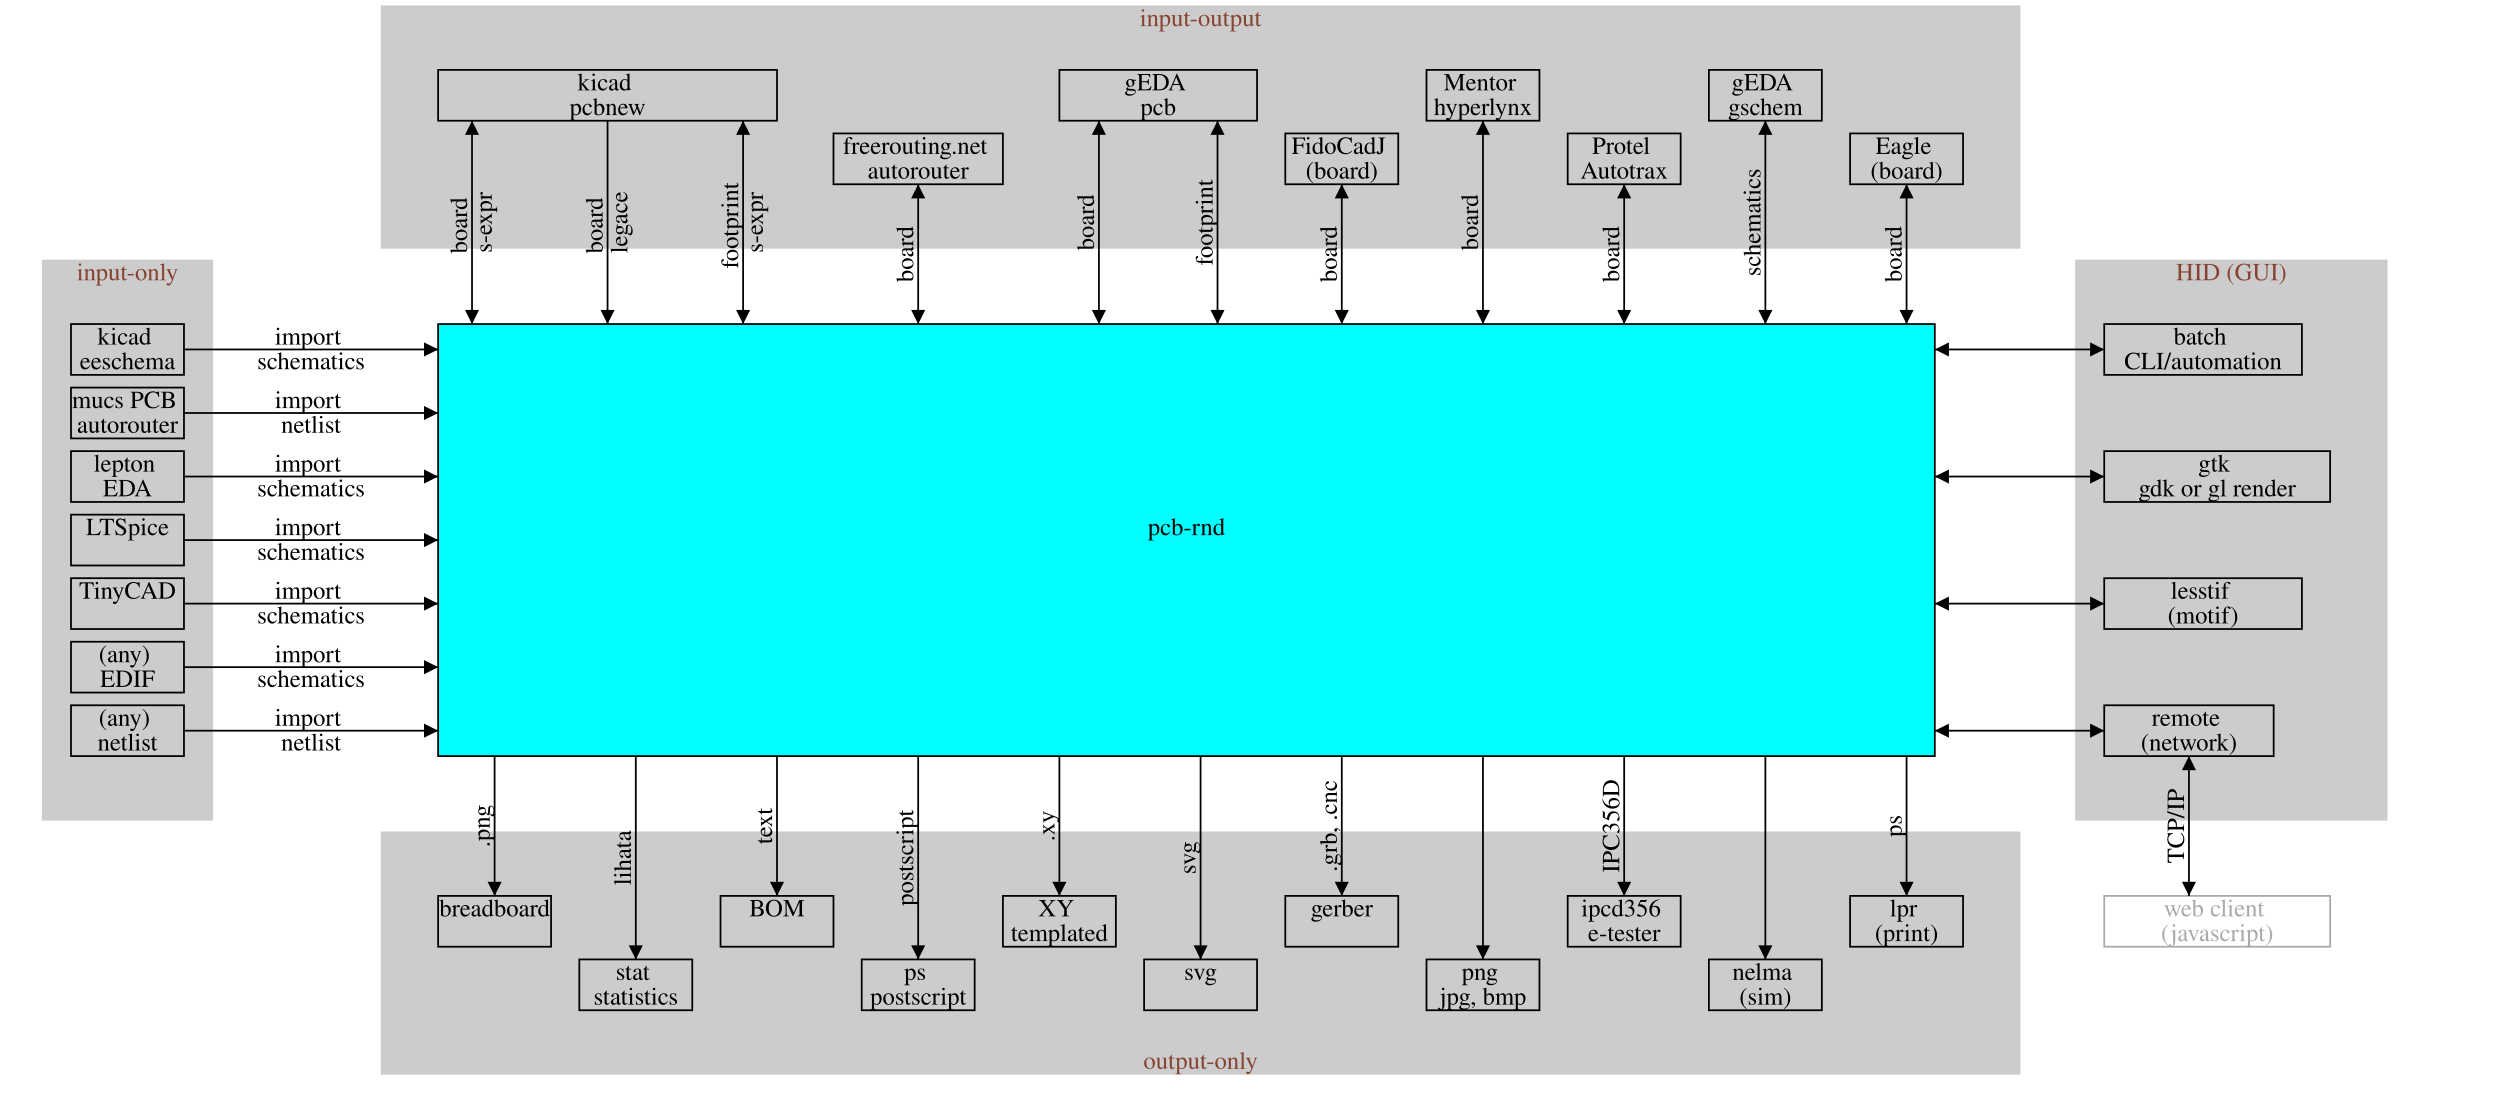
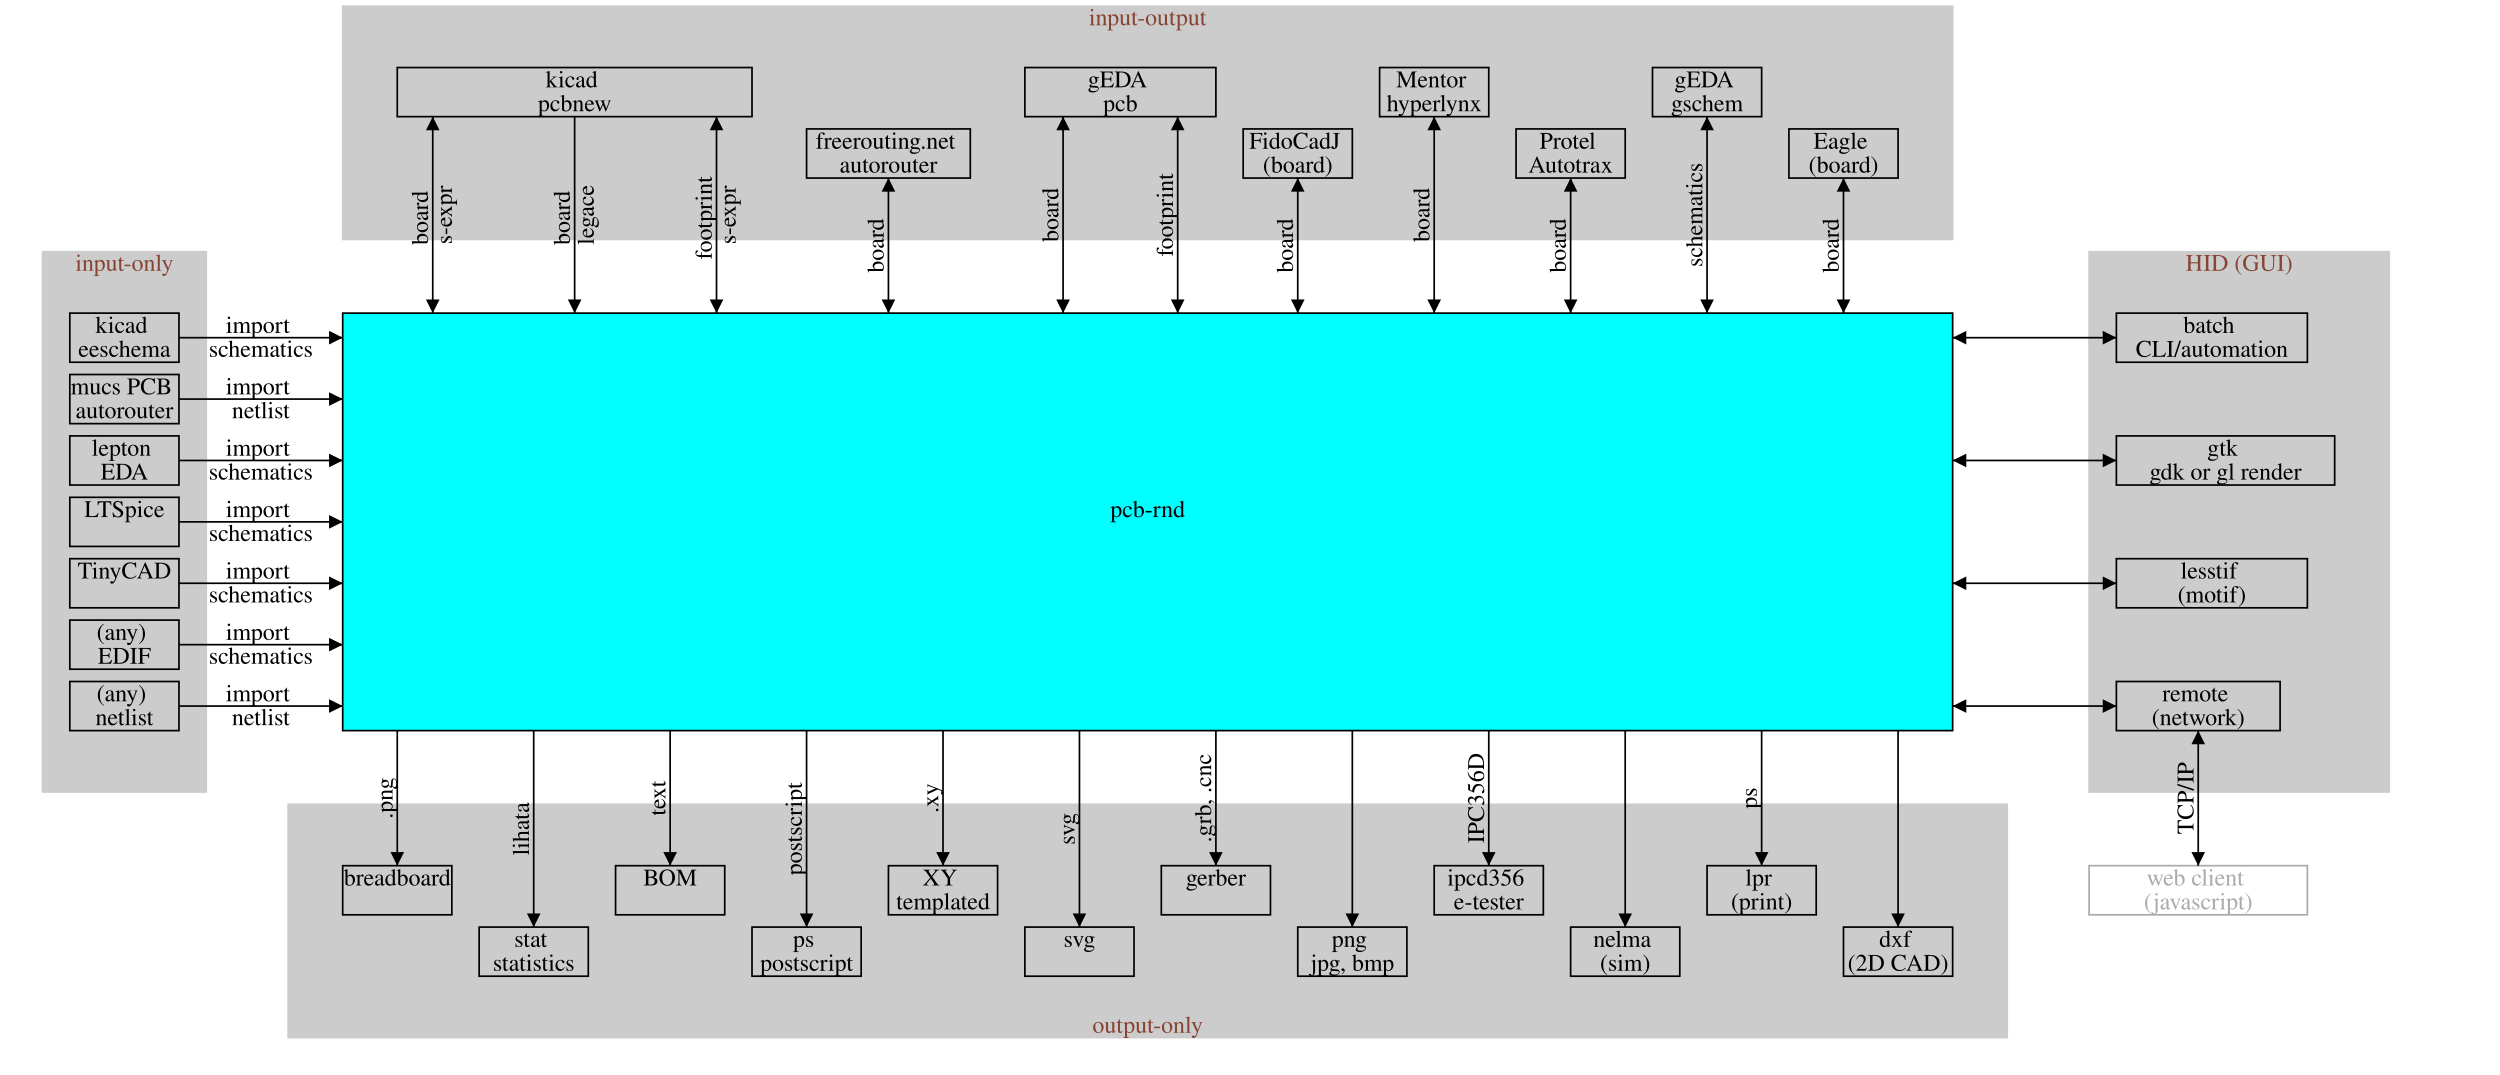
- <svg xmlns="http://www.w3.org/2000/svg" width="1376pt" height="612pt" viewBox="-8 -18 1384 630">
+ <svg xmlns="http://www.w3.org/2000/svg" width="1424pt" height="612pt" viewBox="-8 -18 1432 630">
  <g>
    <marker id="ahs" viewBox="0 0 60 60" refX="0" refY="30" markerUnits="strokeWidth" markerWidth="8" markerHeight="10" orient="auto">
      <path d="M 60 0 L 0 30 L 60 60 z" />
    </marker>
    <marker id="ahe" viewBox="-60 0 60 60" refX="0" refY="30" markerUnits="strokeWidth" markerWidth="8" markerHeight="10" orient="auto">
      <g transform="scale(-1 1)">
        <path d="M 60 0 L 0 30 L 60 60 z" />
      </g>
    </marker>
-     <polygon fill="#00ffff" stroke="#000000" points="224,165.6 1072,165.6  1072,410.4 224,410.4" />
+     <polygon fill="#00ffff" stroke="#000000" points="176,165.6 1120,165.6  1120,410.4 176,410.4" />
    <text fill="#000000" text-anchor="middle" x="648" y="288" font-family="Times,serif" font-size="14.00">
      <tspan dy="-0.2em">pcb-rnd</tspan>
    </text>
-     <polygon fill="#cccccc" stroke="#cccccc" points="192,-14.4 1120,-14.4  1120,122.4 192,122.4" />
-     <text fill="#884433" text-anchor="middle" x="656" y="-14.4" font-family="Times,serif" font-size="14.00">
+     <polygon fill="#cccccc" stroke="#cccccc" points="144,453.6 1152,453.6  1152,590.4 144,590.4" />
+     <text fill="#884433" text-anchor="middle" x="648" y="590.4" font-family="Times,serif" font-size="14.00">
+       <tspan dy="-0.2em">output-only</tspan>
+     </text>
+     <polygon fill="#cccccc" stroke="#cccccc" points="176,-14.4 1120,-14.4  1120,122.4 176,122.4" />
+     <text fill="#884433" text-anchor="middle" x="648" y="-14.4" font-family="Times,serif" font-size="14.00">
      <tspan dy="0.8em">input-output</tspan>
    </text>
-     <polygon fill="#cccccc" stroke="#cccccc" points="192,453.6 1120,453.6  1120,590.4 192,590.4" />
-     <text fill="#884433" text-anchor="middle" x="656" y="590.4" font-family="Times,serif" font-size="14.00">
-       <tspan dy="-0.2em">output-only</tspan>
-     </text>
-     <polygon fill="#cccccc" stroke="#cccccc" points="1152,129.6 1328,129.6  1328,446.4 1152,446.4" />
-     <text fill="#884433" text-anchor="middle" x="1240" y="129.6" font-family="Times,serif" font-size="14.00">
+     <polygon fill="#cccccc" stroke="#cccccc" points="1200,129.6 1376,129.6  1376,446.4 1200,446.4" />
+     <text fill="#884433" text-anchor="middle" x="1288" y="129.6" font-family="Times,serif" font-size="14.00">
      <tspan dy="0.8em">HID (GUI)</tspan>
    </text>
    <polygon fill="#cccccc" stroke="#cccccc" points="0,129.6 96,129.6  96,446.4 0,446.4" />
    <text fill="#884433" text-anchor="middle" x="48" y="129.6" font-family="Times,serif" font-size="14.00">
      <tspan dy="0.8em">input-only</tspan>
    </text>
-     <polygon fill="none" stroke="#000000" points="224,21.6 416,21.6  416,50.4 224,50.4" />
-     <text fill="#000000" text-anchor="middle" x="320" y="36" font-family="Times,serif" font-size="14.00">
+     <polygon fill="none" stroke="#000000" points="208,21.6 416,21.6  416,50.4 208,50.4" />
+     <text fill="#000000" text-anchor="middle" x="312" y="36" font-family="Times,serif" font-size="14.00">
      <tspan dy="-0.2em">kicad</tspan>
-       <tspan x="320" dy="1em">pcbnew</tspan>
-     </text>
-     <polygon fill="none" stroke="#000000" points="1168,237.6 1296,237.6  1296,266.4 1168,266.4" />
-     <text fill="#000000" text-anchor="middle" x="1232" y="252" font-family="Times,serif" font-size="14.00">
+       <tspan x="312" dy="1em">pcbnew</tspan>
+     </text>
+     <polygon fill="none" stroke="#000000" points="1216,237.6 1344,237.6  1344,266.4 1216,266.4" />
+     <text fill="#000000" text-anchor="middle" x="1280" y="252" font-family="Times,serif" font-size="14.00">
      <tspan dy="-0.2em">gtk</tspan>
-       <tspan x="1232" dy="1em">gdk or gl render</tspan>
-     </text>
-     <polygon fill="none" stroke="#aaaaaa" points="1168,489.6 1296,489.6  1296,518.4 1168,518.4" />
-     <text fill="#aaaaaa" text-anchor="middle" x="1232" y="504" font-family="Times,serif" font-size="14.00">
+       <tspan x="1280" dy="1em">gdk or gl render</tspan>
+     </text>
+     <polygon fill="none" stroke="#aaaaaa" points="1200,489.6 1328,489.6  1328,518.4 1200,518.4" />
+     <text fill="#aaaaaa" text-anchor="middle" x="1264" y="504" font-family="Times,serif" font-size="14.00">
      <tspan dy="-0.2em">web client</tspan>
-       <tspan x="1232" dy="1em">(javascript)</tspan>
-     </text>
-     <polygon fill="none" stroke="#000000" points="1168,165.6 1280,165.6  1280,194.4 1168,194.4" />
-     <text fill="#000000" text-anchor="middle" x="1224" y="180" font-family="Times,serif" font-size="14.00">
+       <tspan x="1264" dy="1em">(javascript)</tspan>
+     </text>
+     <polygon fill="none" stroke="#000000" points="1216,165.6 1328,165.6  1328,194.4 1216,194.4" />
+     <text fill="#000000" text-anchor="middle" x="1272" y="180" font-family="Times,serif" font-size="14.00">
      <tspan dy="-0.2em">batch</tspan>
-       <tspan x="1224" dy="1em">CLI/automation</tspan>
-     </text>
-     <polygon fill="none" stroke="#000000" points="1168,309.6 1280,309.6  1280,338.4 1168,338.4" />
-     <text fill="#000000" text-anchor="middle" x="1224" y="324" font-family="Times,serif" font-size="14.00">
+       <tspan x="1272" dy="1em">CLI/automation</tspan>
+     </text>
+     <polygon fill="none" stroke="#000000" points="1216,309.6 1328,309.6  1328,338.4 1216,338.4" />
+     <text fill="#000000" text-anchor="middle" x="1272" y="324" font-family="Times,serif" font-size="14.00">
      <tspan dy="-0.2em">lesstif</tspan>
-       <tspan x="1224" dy="1em">(motif)</tspan>
+       <tspan x="1272" dy="1em">(motif)</tspan>
    </text>
    <polygon fill="none" stroke="#000000" points="576,21.6 688,21.6  688,50.4 576,50.4" />
    <text fill="#000000" text-anchor="middle" x="632" y="36" font-family="Times,serif" font-size="14.00">
      <tspan dy="-0.2em">gEDA</tspan>
      <tspan x="632" dy="1em">pcb</tspan>
    </text>
-     <polygon fill="none" stroke="#000000" points="1168,381.6 1264,381.6  1264,410.4 1168,410.4" />
-     <text fill="#000000" text-anchor="middle" x="1216" y="396" font-family="Times,serif" font-size="14.00">
+     <polygon fill="none" stroke="#000000" points="1216,381.6 1312,381.6  1312,410.4 1216,410.4" />
+     <text fill="#000000" text-anchor="middle" x="1264" y="396" font-family="Times,serif" font-size="14.00">
      <tspan dy="-0.2em">remote</tspan>
-       <tspan x="1216" dy="1em">(network)</tspan>
+       <tspan x="1264" dy="1em">(network)</tspan>
    </text>
    <polygon fill="none" stroke="#000000" points="448,57.6 544,57.6  544,86.4 448,86.4" />
    <text fill="#000000" text-anchor="middle" x="496" y="72" font-family="Times,serif" font-size="14.00">
      <tspan dy="-0.2em">freerouting.net</tspan>
      <tspan x="496" dy="1em">autorouter</tspan>
    </text>
-     <polygon fill="none" stroke="#000000" points="864,489.6 928,489.6  928,518.4 864,518.4" />
-     <text fill="#000000" text-anchor="middle" x="896" y="504" font-family="Times,serif" font-size="14.00">
+     <polygon fill="none" stroke="#000000" points="816,489.6 880,489.6  880,518.4 816,518.4" />
+     <text fill="#000000" text-anchor="middle" x="848" y="504" font-family="Times,serif" font-size="14.00">
      <tspan dy="-0.2em">ipcd356</tspan>
-       <tspan x="896" dy="1em">e-tester</tspan>
-     </text>
-     <polygon fill="none" stroke="#000000" points="704,489.6 768,489.6  768,518.4 704,518.4" />
-     <text fill="#000000" text-anchor="middle" x="736" y="504" font-family="Times,serif" font-size="14.00">
+       <tspan x="848" dy="1em">e-tester</tspan>
+     </text>
+     <polygon fill="none" stroke="#000000" points="656,489.6 720,489.6  720,518.4 656,518.4" />
+     <text fill="#000000" text-anchor="middle" x="688" y="504" font-family="Times,serif" font-size="14.00">
      <tspan dy="-0.2em">gerber</tspan>
    </text>
    <polygon fill="none" stroke="#000000" points="16,345.6 80,345.6  80,374.4 16,374.4" />
    <text fill="#000000" text-anchor="middle" x="48" y="360" font-family="Times,serif" font-size="14.00">
      <tspan dy="-0.2em">(any)</tspan>
      <tspan x="48" dy="1em">EDIF</tspan>
    </text>
    <polygon fill="none" stroke="#000000" points="16,309.6 80,309.6  80,338.4 16,338.4" />
    <text fill="#000000" text-anchor="middle" x="48" y="324" font-family="Times,serif" font-size="14.00">
      <tspan dy="-0.2em">TinyCAD</tspan>
    </text>
    <polygon fill="none" stroke="#000000" points="16,273.6 80,273.6  80,302.4 16,302.4" />
    <text fill="#000000" text-anchor="middle" x="48" y="288" font-family="Times,serif" font-size="14.00">
      <tspan dy="-0.2em">LTSpice</tspan>
    </text>
-     <polygon fill="none" stroke="#000000" points="624,525.6 688,525.6  688,554.4 624,554.4" />
-     <text fill="#000000" text-anchor="middle" x="656" y="540" font-family="Times,serif" font-size="14.00">
+     <polygon fill="none" stroke="#000000" points="576,525.6 640,525.6  640,554.4 576,554.4" />
+     <text fill="#000000" text-anchor="middle" x="608" y="540" font-family="Times,serif" font-size="14.00">
      <tspan dy="-0.2em">svg</tspan>
    </text>
-     <polygon fill="none" stroke="#000000" points="544,489.6 608,489.6  608,518.4 544,518.4" />
-     <text fill="#000000" text-anchor="middle" x="576" y="504" font-family="Times,serif" font-size="14.00">
+     <polygon fill="none" stroke="#000000" points="496,489.6 560,489.6  560,518.4 496,518.4" />
+     <text fill="#000000" text-anchor="middle" x="528" y="504" font-family="Times,serif" font-size="14.00">
      <tspan dy="-0.2em">XY</tspan>
-       <tspan x="576" dy="1em">templated</tspan>
-     </text>
-     <polygon fill="none" stroke="#000000" points="1024,489.6 1088,489.6  1088,518.4 1024,518.4" />
-     <text fill="#000000" text-anchor="middle" x="1056" y="504" font-family="Times,serif" font-size="14.00">
+       <tspan x="528" dy="1em">templated</tspan>
+     </text>
+     <polygon fill="none" stroke="#000000" points="976,489.6 1040,489.6  1040,518.4 976,518.4" />
+     <text fill="#000000" text-anchor="middle" x="1008" y="504" font-family="Times,serif" font-size="14.00">
      <tspan dy="-0.2em">lpr</tspan>
-       <tspan x="1056" dy="1em">(print)</tspan>
-     </text>
-     <polygon fill="none" stroke="#000000" points="784,525.6 848,525.6  848,554.4 784,554.4" />
-     <text fill="#000000" text-anchor="middle" x="816" y="540" font-family="Times,serif" font-size="14.00">
+       <tspan x="1008" dy="1em">(print)</tspan>
+     </text>
+     <polygon fill="none" stroke="#000000" points="736,525.6 800,525.6  800,554.4 736,554.4" />
+     <text fill="#000000" text-anchor="middle" x="768" y="540" font-family="Times,serif" font-size="14.00">
      <tspan dy="-0.2em">png</tspan>
-       <tspan x="816" dy="1em">jpg, bmp</tspan>
-     </text>
-     <polygon fill="none" stroke="#000000" points="224,489.6 288,489.6  288,518.4 224,518.4" />
-     <text fill="#000000" text-anchor="middle" x="256" y="504" font-family="Times,serif" font-size="14.00">
+       <tspan x="768" dy="1em">jpg, bmp</tspan>
+     </text>
+     <polygon fill="none" stroke="#000000" points="176,489.6 240,489.6  240,518.4 176,518.4" />
+     <text fill="#000000" text-anchor="middle" x="208" y="504" font-family="Times,serif" font-size="14.00">
      <tspan dy="-0.2em">breadboard</tspan>
    </text>
-     <polygon fill="none" stroke="#000000" points="464,525.6 528,525.6  528,554.4 464,554.4" />
-     <text fill="#000000" text-anchor="middle" x="496" y="540" font-family="Times,serif" font-size="14.00">
+     <polygon fill="none" stroke="#000000" points="416,525.6 480,525.6  480,554.4 416,554.4" />
+     <text fill="#000000" text-anchor="middle" x="448" y="540" font-family="Times,serif" font-size="14.00">
      <tspan dy="-0.2em">ps</tspan>
-       <tspan x="496" dy="1em">postscript</tspan>
+       <tspan x="448" dy="1em">postscript</tspan>
    </text>
    <polygon fill="none" stroke="#000000" points="16,201.6 80,201.6  80,230.4 16,230.4" />
    <text fill="#000000" text-anchor="middle" x="48" y="216" font-family="Times,serif" font-size="14.00">
      <tspan dy="-0.2em">mucs PCB</tspan>
      <tspan x="48" dy="1em">autorouter</tspan>
    </text>
+     <polygon fill="none" stroke="#000000" points="1056,525.6 1120,525.6  1120,554.4 1056,554.4" />
+     <text fill="#000000" text-anchor="middle" x="1088" y="540" font-family="Times,serif" font-size="14.00">
+       <tspan dy="-0.2em">dxf</tspan>
+       <tspan x="1088" dy="1em">(2D CAD)</tspan>
+     </text>
    <polygon fill="none" stroke="#000000" points="16,237.6 80,237.6  80,266.4 16,266.4" />
    <text fill="#000000" text-anchor="middle" x="48" y="252" font-family="Times,serif" font-size="14.00">
      <tspan dy="-0.2em">lepton</tspan>
      <tspan x="48" dy="1em">EDA</tspan>
    </text>
-     <polygon fill="none" stroke="#000000" points="944,525.6 1008,525.6  1008,554.4 944,554.4" />
-     <text fill="#000000" text-anchor="middle" x="976" y="540" font-family="Times,serif" font-size="14.00">
+     <polygon fill="none" stroke="#000000" points="896,525.6 960,525.6  960,554.4 896,554.4" />
+     <text fill="#000000" text-anchor="middle" x="928" y="540" font-family="Times,serif" font-size="14.00">
      <tspan dy="-0.2em">nelma</tspan>
-       <tspan x="976" dy="1em">(sim)</tspan>
+       <tspan x="928" dy="1em">(sim)</tspan>
    </text>
    <polygon fill="none" stroke="#000000" points="16,165.6 80,165.6  80,194.4 16,194.4" />
    <text fill="#000000" text-anchor="middle" x="48" y="180" font-family="Times,serif" font-size="14.00">
      <tspan dy="-0.2em">kicad</tspan>
      <tspan x="48" dy="1em">eeschema</tspan>
    </text>
-     <polygon fill="none" stroke="#000000" points="384,489.6 448,489.6  448,518.4 384,518.4" />
-     <text fill="#000000" text-anchor="middle" x="416" y="504" font-family="Times,serif" font-size="14.00">
+     <polygon fill="none" stroke="#000000" points="336,489.6 400,489.6  400,518.4 336,518.4" />
+     <text fill="#000000" text-anchor="middle" x="368" y="504" font-family="Times,serif" font-size="14.00">
      <tspan dy="-0.2em">BOM</tspan>
    </text>
    <polygon fill="none" stroke="#000000" points="16,381.6 80,381.6  80,410.4 16,410.4" />
    <text fill="#000000" text-anchor="middle" x="48" y="396" font-family="Times,serif" font-size="14.00">
      <tspan dy="-0.2em">(any)</tspan>
      <tspan x="48" dy="1em">netlist</tspan>
    </text>
-     <polygon fill="none" stroke="#000000" points="304,525.6 368,525.6  368,554.4 304,554.4" />
-     <text fill="#000000" text-anchor="middle" x="336" y="540" font-family="Times,serif" font-size="14.00">
+     <polygon fill="none" stroke="#000000" points="256,525.6 320,525.6  320,554.4 256,554.4" />
+     <text fill="#000000" text-anchor="middle" x="288" y="540" font-family="Times,serif" font-size="14.00">
      <tspan dy="-0.2em">stat</tspan>
-       <tspan x="336" dy="1em">statistics</tspan>
+       <tspan x="288" dy="1em">statistics</tspan>
    </text>
    <polygon fill="none" stroke="#000000" points="784,21.6 848,21.6  848,50.4 784,50.4" />
    <text fill="#000000" text-anchor="middle" x="816" y="36" font-family="Times,serif" font-size="14.00">
      <tspan dy="-0.2em">Mentor</tspan>
      <tspan x="816" dy="1em">hyperlynx</tspan>
    </text>
    <polygon fill="none" stroke="#000000" points="944,21.6 1008,21.6  1008,50.4 944,50.4" />
    <text fill="#000000" text-anchor="middle" x="976" y="36" font-family="Times,serif" font-size="14.00">
      <tspan dy="-0.2em">gEDA</tspan>
      <tspan x="976" dy="1em">gschem</tspan>
    </text>
    <polygon fill="none" stroke="#000000" points="1024,57.6 1088,57.6  1088,86.4 1024,86.4" />
    <text fill="#000000" text-anchor="middle" x="1056" y="72" font-family="Times,serif" font-size="14.00">
      <tspan dy="-0.2em">Eagle</tspan>
      <tspan x="1056" dy="1em">(board)</tspan>
    </text>
    <polygon fill="none" stroke="#000000" points="704,57.6 768,57.6  768,86.4 704,86.4" />
    <text fill="#000000" text-anchor="middle" x="736" y="72" font-family="Times,serif" font-size="14.00">
      <tspan dy="-0.2em">FidoCadJ</tspan>
      <tspan x="736" dy="1em">(board)</tspan>
    </text>
    <polygon fill="none" stroke="#000000" points="864,57.6 928,57.6  928,86.4 864,86.4" />
    <text fill="#000000" text-anchor="middle" x="896" y="72" font-family="Times,serif" font-size="14.00">
      <tspan dy="-0.2em">Protel</tspan>
      <tspan x="896" dy="1em">Autotrax</tspan>
    </text>
-     <line marker-end="url(#ahe)" x1="80" y1="216" x2="224" y2="216" stroke="#000000" />
-     <text fill="#000000" text-anchor="middle" x="152" y="216" font-family="Times,serif" font-size="14.00">
-       <tspan dy="-0.2em">import</tspan>
-       <tspan x="152" dy="1em">netlist</tspan>
-     </text>
-     <line marker-end="url(#ahe)" x1="80" y1="252" x2="224" y2="252" stroke="#000000" />
-     <text fill="#000000" text-anchor="middle" x="152" y="252" font-family="Times,serif" font-size="14.00">
-       <tspan dy="-0.2em">import</tspan>
-       <tspan x="152" dy="1em">schematics</tspan>
-     </text>
-     <line marker-end="url(#ahe)" x1="80" y1="360" x2="224" y2="360" stroke="#000000" />
-     <text fill="#000000" text-anchor="middle" x="152" y="360" font-family="Times,serif" font-size="14.00">
-       <tspan dy="-0.2em">import</tspan>
-       <tspan x="152" dy="1em">schematics</tspan>
-     </text>
-     <line marker-end="url(#ahe)" x1="80" y1="288" x2="224" y2="288" stroke="#000000" />
-     <text fill="#000000" text-anchor="middle" x="152" y="288" font-family="Times,serif" font-size="14.00">
-       <tspan dy="-0.2em">import</tspan>
-       <tspan x="152" dy="1em">schematics</tspan>
-     </text>
+     <line marker-end="url(#ahe)" x1="928" y1="410.4" x2="928" y2="525.6" stroke="#000000" />
+     <line marker-end="url(#ahe)" x1="80" y1="288" x2="176" y2="288" stroke="#000000" />
+     <text fill="#000000" text-anchor="middle" x="128" y="288" font-family="Times,serif" font-size="14.00">
+       <tspan dy="-0.2em">import</tspan>
+       <tspan x="128" dy="1em">schematics</tspan>
+     </text>
+     <line marker-end="url(#ahe)" x1="80" y1="216" x2="176" y2="216" stroke="#000000" />
+     <text fill="#000000" text-anchor="middle" x="128" y="216" font-family="Times,serif" font-size="14.00">
+       <tspan dy="-0.2em">import</tspan>
+       <tspan x="128" dy="1em">netlist</tspan>
+     </text>
+     <line marker-end="url(#ahe)" x1="80" y1="396" x2="176" y2="396" stroke="#000000" />
+     <text fill="#000000" text-anchor="middle" x="128" y="396" font-family="Times,serif" font-size="14.00">
+       <tspan dy="-0.2em">import</tspan>
+       <tspan x="128" dy="1em">netlist</tspan>
+     </text>
+     <line marker-end="url(#ahe)" x1="80" y1="324" x2="176" y2="324" stroke="#000000" />
+     <text fill="#000000" text-anchor="middle" x="128" y="324" font-family="Times,serif" font-size="14.00">
+       <tspan dy="-0.2em">import</tspan>
+       <tspan x="128" dy="1em">schematics</tspan>
+     </text>
+     <line marker-end="url(#ahe)" x1="80" y1="252" x2="176" y2="252" stroke="#000000" />
+     <text fill="#000000" text-anchor="middle" x="128" y="252" font-family="Times,serif" font-size="14.00">
+       <tspan dy="-0.2em">import</tspan>
+       <tspan x="128" dy="1em">schematics</tspan>
+     </text>
+     <line marker-end="url(#ahe)" x1="80" y1="360" x2="176" y2="360" stroke="#000000" />
+     <text fill="#000000" text-anchor="middle" x="128" y="360" font-family="Times,serif" font-size="14.00">
+       <tspan dy="-0.2em">import</tspan>
+       <tspan x="128" dy="1em">schematics</tspan>
+     </text>
+     <line marker-end="url(#ahe)" marker-start="url(#ahs)" x1="598.4" y1="50.4" x2="598.4" y2="165.6" stroke="#000000" />
+     <g transform="rotate(-90 598.4 108)">
+       <text fill="#000000" text-anchor="middle" x="598.4" y="108" font-family="Times,serif" font-size="14.00">
+         <tspan dy="-0.2em">board</tspan>
+       </text>
+     </g>
    <line marker-end="url(#ahe)" marker-start="url(#ahs)" x1="816" y1="50.4" x2="816" y2="165.6" stroke="#000000" />
    <g transform="rotate(-90 816 108)">
      <text fill="#000000" text-anchor="middle" x="816" y="108" font-family="Times,serif" font-size="14.00">
        <tspan dy="-0.2em">board</tspan>
      </text>
    </g>
-     <line marker-end="url(#ahe)" x1="80" y1="396" x2="224" y2="396" stroke="#000000" />
-     <text fill="#000000" text-anchor="middle" x="152" y="396" font-family="Times,serif" font-size="14.00">
-       <tspan dy="-0.2em">import</tspan>
-       <tspan x="152" dy="1em">netlist</tspan>
-     </text>
+     <line marker-end="url(#ahe)" x1="312" y1="50.4" x2="312" y2="165.6" stroke="#000000" />
+     <g transform="rotate(-90 312 108)">
+       <text fill="#000000" text-anchor="middle" x="312" y="108" font-family="Times,serif" font-size="14.00">
+         <tspan dy="-0.2em">board</tspan>
+         <tspan x="312" dy="1em">legace</tspan>
+       </text>
+     </g>
    <line marker-end="url(#ahe)" marker-start="url(#ahs)" x1="665.6" y1="50.4" x2="665.6" y2="165.6" stroke="#000000" />
    <g transform="rotate(-90 665.6 108)">
      <text fill="#000000" text-anchor="middle" x="665.6" y="108" font-family="Times,serif" font-size="14.00">
        <tspan dy="-0.2em">footprint</tspan>
      </text>
    </g>
-     <line marker-end="url(#ahe)" x1="80" y1="324" x2="224" y2="324" stroke="#000000" />
-     <text fill="#000000" text-anchor="middle" x="152" y="324" font-family="Times,serif" font-size="14.00">
-       <tspan dy="-0.2em">import</tspan>
-       <tspan x="152" dy="1em">schematics</tspan>
-     </text>
+     <line marker-end="url(#ahe)" x1="368" y1="410.4" x2="368" y2="489.6" stroke="#000000" />
+     <g transform="rotate(-90 368 450)">
+       <text fill="#000000" text-anchor="middle" x="368" y="450" font-family="Times,serif" font-size="14.00">
+         <tspan dy="-0.2em">text</tspan>
+       </text>
+     </g>
+     <line marker-end="url(#ahe)" marker-start="url(#ahs)" x1="736" y1="86.4" x2="736" y2="165.6" stroke="#000000" />
+     <g transform="rotate(-90 736 126)">
+       <text fill="#000000" text-anchor="middle" x="736" y="126" font-family="Times,serif" font-size="14.00">
+         <tspan dy="-0.2em">board</tspan>
+       </text>
+     </g>
    <line marker-end="url(#ahe)" marker-start="url(#ahs)" x1="976" y1="50.4" x2="976" y2="165.6" stroke="#000000" />
    <g transform="rotate(-90 976 108)">
      <text fill="#000000" text-anchor="middle" x="976" y="108" font-family="Times,serif" font-size="14.00">
        <tspan dy="-0.2em">schematics</tspan>
      </text>
    </g>
-     <line marker-end="url(#ahe)" marker-start="url(#ahs)" x1="243.2" y1="50.4" x2="243.2" y2="165.6" stroke="#000000" />
-     <g transform="rotate(-90 243.2 108)">
-       <text fill="#000000" text-anchor="middle" x="243.2" y="108" font-family="Times,serif" font-size="14.00">
-         <tspan dy="-0.2em">board</tspan>
-         <tspan x="243.2" dy="1em">s-expr</tspan>
-       </text>
-     </g>
-     <line marker-end="url(#ahe)" marker-start="url(#ahs)" x1="598.4" y1="50.4" x2="598.4" y2="165.6" stroke="#000000" />
-     <g transform="rotate(-90 598.4 108)">
-       <text fill="#000000" text-anchor="middle" x="598.4" y="108" font-family="Times,serif" font-size="14.00">
-         <tspan dy="-0.2em">board</tspan>
-       </text>
-     </g>
+     <line marker-end="url(#ahe)" marker-start="url(#ahs)" x1="395.2" y1="50.4" x2="395.2" y2="165.6" stroke="#000000" />
+     <g transform="rotate(-90 395.2 108)">
+       <text fill="#000000" text-anchor="middle" x="395.2" y="108" font-family="Times,serif" font-size="14.00">
+         <tspan dy="-0.2em">footprint</tspan>
+         <tspan x="395.2" dy="1em">s-expr</tspan>
+       </text>
+     </g>
+     <line marker-end="url(#ahe)" marker-start="url(#ahs)" x1="228.8" y1="50.4" x2="228.8" y2="165.6" stroke="#000000" />
+     <g transform="rotate(-90 228.8 108)">
+       <text fill="#000000" text-anchor="middle" x="228.8" y="108" font-family="Times,serif" font-size="14.00">
+         <tspan dy="-0.2em">board</tspan>
+         <tspan x="228.8" dy="1em">s-expr</tspan>
+       </text>
+     </g>
+     <line marker-end="url(#ahe)" x1="528" y1="410.4" x2="528" y2="489.6" stroke="#000000" />
+     <g transform="rotate(-90 528 450)">
+       <text fill="#000000" text-anchor="middle" x="528" y="450" font-family="Times,serif" font-size="14.00">
+         <tspan dy="-0.2em">.xy</tspan>
+       </text>
+     </g>
+     <line marker-end="url(#ahe)" marker-start="url(#ahs)" x1="896" y1="86.4" x2="896" y2="165.6" stroke="#000000" />
+     <g transform="rotate(-90 896 126)">
+       <text fill="#000000" text-anchor="middle" x="896" y="126" font-family="Times,serif" font-size="14.00">
+         <tspan dy="-0.2em">board</tspan>
+       </text>
+     </g>
+     <line marker-end="url(#ahe)" x1="208" y1="410.4" x2="208" y2="489.6" stroke="#000000" />
+     <g transform="rotate(-90 208 450)">
+       <text fill="#000000" text-anchor="middle" x="208" y="450" font-family="Times,serif" font-size="14.00">
+         <tspan dy="-0.2em">.png</tspan>
+       </text>
+     </g>
+     <line marker-end="url(#ahe)" marker-start="url(#ahs)" x1="1120" y1="180" x2="1216" y2="180" stroke="#000000" />
    <line marker-end="url(#ahe)" marker-start="url(#ahs)" x1="496" y1="86.4" x2="496" y2="165.6" stroke="#000000" />
    <g transform="rotate(-90 496 126)">
      <text fill="#000000" text-anchor="middle" x="496" y="126" font-family="Times,serif" font-size="14.00">
        <tspan dy="-0.2em">board</tspan>
      </text>
    </g>
-     <line marker-end="url(#ahe)" x1="576" y1="410.4" x2="576" y2="489.6" stroke="#000000" />
-     <g transform="rotate(-90 576 450)">
-       <text fill="#000000" text-anchor="middle" x="576" y="450" font-family="Times,serif" font-size="14.00">
-         <tspan dy="-0.2em">.xy</tspan>
-       </text>
-     </g>
-     <line marker-end="url(#ahe)" x1="320" y1="50.4" x2="320" y2="165.6" stroke="#000000" />
-     <g transform="rotate(-90 320 108)">
-       <text fill="#000000" text-anchor="middle" x="320" y="108" font-family="Times,serif" font-size="14.00">
-         <tspan dy="-0.2em">board</tspan>
-         <tspan x="320" dy="1em">legace</tspan>
-       </text>
-     </g>
-     <line marker-end="url(#ahe)" x1="256" y1="410.4" x2="256" y2="489.6" stroke="#000000" />
-     <g transform="rotate(-90 256 450)">
-       <text fill="#000000" text-anchor="middle" x="256" y="450" font-family="Times,serif" font-size="14.00">
-         <tspan dy="-0.2em">.png</tspan>
-       </text>
-     </g>
+     <line marker-end="url(#ahe)" x1="848" y1="410.4" x2="848" y2="489.6" stroke="#000000" />
+     <g transform="rotate(-90 848 450)">
+       <text fill="#000000" text-anchor="middle" x="848" y="450" font-family="Times,serif" font-size="14.00">
+         <tspan dy="-0.2em">IPC356D</tspan>
+       </text>
+     </g>
+     <line marker-end="url(#ahe)" x1="288" y1="410.4" x2="288" y2="525.6" stroke="#000000" />
+     <g transform="rotate(-90 288 468)">
+       <text fill="#000000" text-anchor="middle" x="288" y="468" font-family="Times,serif" font-size="14.00">
+         <tspan dy="-0.2em">lihata</tspan>
+       </text>
+     </g>
+     <line marker-end="url(#ahe)" x1="688" y1="410.4" x2="688" y2="489.6" stroke="#000000" />
+     <g transform="rotate(-90 688 450)">
+       <text fill="#000000" text-anchor="middle" x="688" y="450" font-family="Times,serif" font-size="14.00">
+         <tspan dy="-0.2em">.grb, .cnc</tspan>
+       </text>
+     </g>
+     <line marker-end="url(#ahe)" marker-start="url(#ahs)" x1="1120" y1="252" x2="1216" y2="252" stroke="#000000" />
    <line marker-end="url(#ahe)" marker-start="url(#ahs)" x1="1056" y1="86.4" x2="1056" y2="165.6" stroke="#000000" />
    <g transform="rotate(-90 1056 126)">
      <text fill="#000000" text-anchor="middle" x="1056" y="126" font-family="Times,serif" font-size="14.00">
        <tspan dy="-0.2em">board</tspan>
      </text>
    </g>
-     <line marker-end="url(#ahe)" marker-start="url(#ahs)" x1="736" y1="86.4" x2="736" y2="165.6" stroke="#000000" />
-     <g transform="rotate(-90 736 126)">
-       <text fill="#000000" text-anchor="middle" x="736" y="126" font-family="Times,serif" font-size="14.00">
-         <tspan dy="-0.2em">board</tspan>
-       </text>
-     </g>
-     <line marker-end="url(#ahe)" x1="736" y1="410.4" x2="736" y2="489.6" stroke="#000000" />
-     <g transform="rotate(-90 736 450)">
-       <text fill="#000000" text-anchor="middle" x="736" y="450" font-family="Times,serif" font-size="14.00">
-         <tspan dy="-0.2em">.grb, .cnc</tspan>
-       </text>
-     </g>
-     <line marker-end="url(#ahe)" marker-start="url(#ahs)" x1="396.8" y1="50.4" x2="396.8" y2="165.6" stroke="#000000" />
-     <g transform="rotate(-90 396.8 108)">
-       <text fill="#000000" text-anchor="middle" x="396.8" y="108" font-family="Times,serif" font-size="14.00">
-         <tspan dy="-0.2em">footprint</tspan>
-         <tspan x="396.8" dy="1em">s-expr</tspan>
-       </text>
-     </g>
-     <line marker-end="url(#ahe)" x1="416" y1="410.4" x2="416" y2="489.6" stroke="#000000" />
-     <g transform="rotate(-90 416 450)">
-       <text fill="#000000" text-anchor="middle" x="416" y="450" font-family="Times,serif" font-size="14.00">
-         <tspan dy="-0.2em">text</tspan>
-       </text>
-     </g>
-     <line marker-end="url(#ahe)" x1="1056" y1="410.4" x2="1056" y2="489.6" stroke="#000000" />
-     <g transform="rotate(-90 1056 450)">
-       <text fill="#000000" text-anchor="middle" x="1056" y="450" font-family="Times,serif" font-size="14.00">
+     <line marker-end="url(#ahe)" x1="1008" y1="410.4" x2="1008" y2="489.6" stroke="#000000" />
+     <g transform="rotate(-90 1008 450)">
+       <text fill="#000000" text-anchor="middle" x="1008" y="450" font-family="Times,serif" font-size="14.00">
        <tspan dy="-0.2em">ps</tspan>
      </text>
    </g>
-     <line marker-end="url(#ahe)" marker-start="url(#ahs)" x1="1072" y1="396" x2="1168" y2="396" stroke="#000000" />
-     <line marker-end="url(#ahe)" marker-start="url(#ahs)" x1="1072" y1="180" x2="1168" y2="180" stroke="#000000" />
-     <line marker-end="url(#ahe)" marker-start="url(#ahs)" x1="896" y1="86.4" x2="896" y2="165.6" stroke="#000000" />
-     <g transform="rotate(-90 896 126)">
-       <text fill="#000000" text-anchor="middle" x="896" y="126" font-family="Times,serif" font-size="14.00">
-         <tspan dy="-0.2em">board</tspan>
-       </text>
-     </g>
-     <line marker-end="url(#ahe)" x1="80" y1="180" x2="224" y2="180" stroke="#000000" />
-     <text fill="#000000" text-anchor="middle" x="152" y="180" font-family="Times,serif" font-size="14.00">
-       <tspan dy="-0.2em">import</tspan>
-       <tspan x="152" dy="1em">schematics</tspan>
-     </text>
-     <line marker-end="url(#ahe)" x1="656" y1="410.4" x2="656" y2="525.6" stroke="#000000" />
-     <g transform="rotate(-90 656 468)">
-       <text fill="#000000" text-anchor="middle" x="656" y="468" font-family="Times,serif" font-size="14.00">
+     <line marker-end="url(#ahe)" marker-start="url(#ahs)" x1="1120" y1="324" x2="1216" y2="324" stroke="#000000" />
+     <line marker-end="url(#ahe)" x1="80" y1="180" x2="176" y2="180" stroke="#000000" />
+     <text fill="#000000" text-anchor="middle" x="128" y="180" font-family="Times,serif" font-size="14.00">
+       <tspan dy="-0.2em">import</tspan>
+       <tspan x="128" dy="1em">schematics</tspan>
+     </text>
+     <line marker-end="url(#ahe)" x1="448" y1="410.4" x2="448" y2="525.6" stroke="#000000" />
+     <g transform="rotate(-90 448 468)">
+       <text fill="#000000" text-anchor="middle" x="448" y="468" font-family="Times,serif" font-size="14.00">
+         <tspan dy="-0.2em">postscript</tspan>
+       </text>
+     </g>
+     <line marker-end="url(#ahe)" marker-start="url(#ahs)" x1="1120" y1="396" x2="1216" y2="396" stroke="#000000" />
+     <line marker-end="url(#ahe)" x1="1088" y1="410.4" x2="1088" y2="525.6" stroke="#000000" />
+     <line marker-end="url(#ahe)" marker-start="url(#ahs)" x1="1264" y1="410.4" x2="1264" y2="489.6" stroke="#000000" />
+     <g transform="rotate(-90 1264 450)">
+       <text fill="#000000" text-anchor="middle" x="1264" y="450" font-family="Times,serif" font-size="14.00">
+         <tspan dy="-0.2em">TCP/IP</tspan>
+       </text>
+     </g>
+     <line marker-end="url(#ahe)" x1="608" y1="410.4" x2="608" y2="525.6" stroke="#000000" />
+     <g transform="rotate(-90 608 468)">
+       <text fill="#000000" text-anchor="middle" x="608" y="468" font-family="Times,serif" font-size="14.00">
        <tspan dy="-0.2em">svg</tspan>
      </text>
    </g>
-     <line marker-end="url(#ahe)" marker-start="url(#ahs)" x1="1216" y1="410.4" x2="1216" y2="489.6" stroke="#000000" />
-     <g transform="rotate(-90 1216 450)">
-       <text fill="#000000" text-anchor="middle" x="1216" y="450" font-family="Times,serif" font-size="14.00">
-         <tspan dy="-0.2em">TCP/IP</tspan>
-       </text>
-     </g>
-     <line marker-end="url(#ahe)" x1="336" y1="410.4" x2="336" y2="525.6" stroke="#000000" />
-     <g transform="rotate(-90 336 468)">
-       <text fill="#000000" text-anchor="middle" x="336" y="468" font-family="Times,serif" font-size="14.00">
-         <tspan dy="-0.2em">lihata</tspan>
-       </text>
-     </g>
-     <line marker-end="url(#ahe)" marker-start="url(#ahs)" x1="1072" y1="252" x2="1168" y2="252" stroke="#000000" />
-     <line marker-end="url(#ahe)" x1="896" y1="410.4" x2="896" y2="489.6" stroke="#000000" />
-     <g transform="rotate(-90 896 450)">
-       <text fill="#000000" text-anchor="middle" x="896" y="450" font-family="Times,serif" font-size="14.00">
-         <tspan dy="-0.2em">IPC356D</tspan>
-       </text>
-     </g>
-     <line marker-end="url(#ahe)" marker-start="url(#ahs)" x1="1072" y1="324" x2="1168" y2="324" stroke="#000000" />
-     <line marker-end="url(#ahe)" x1="816" y1="410.4" x2="816" y2="525.6" stroke="#000000" />
-     <line marker-end="url(#ahe)" x1="496" y1="410.4" x2="496" y2="525.6" stroke="#000000" />
-     <g transform="rotate(-90 496 468)">
-       <text fill="#000000" text-anchor="middle" x="496" y="468" font-family="Times,serif" font-size="14.00">
-         <tspan dy="-0.2em">postscript</tspan>
-       </text>
-     </g>
-     <line marker-end="url(#ahe)" x1="976" y1="410.4" x2="976" y2="525.6" stroke="#000000" />
+     <line marker-end="url(#ahe)" x1="768" y1="410.4" x2="768" y2="525.6" stroke="#000000" />
  </g>
</svg>
